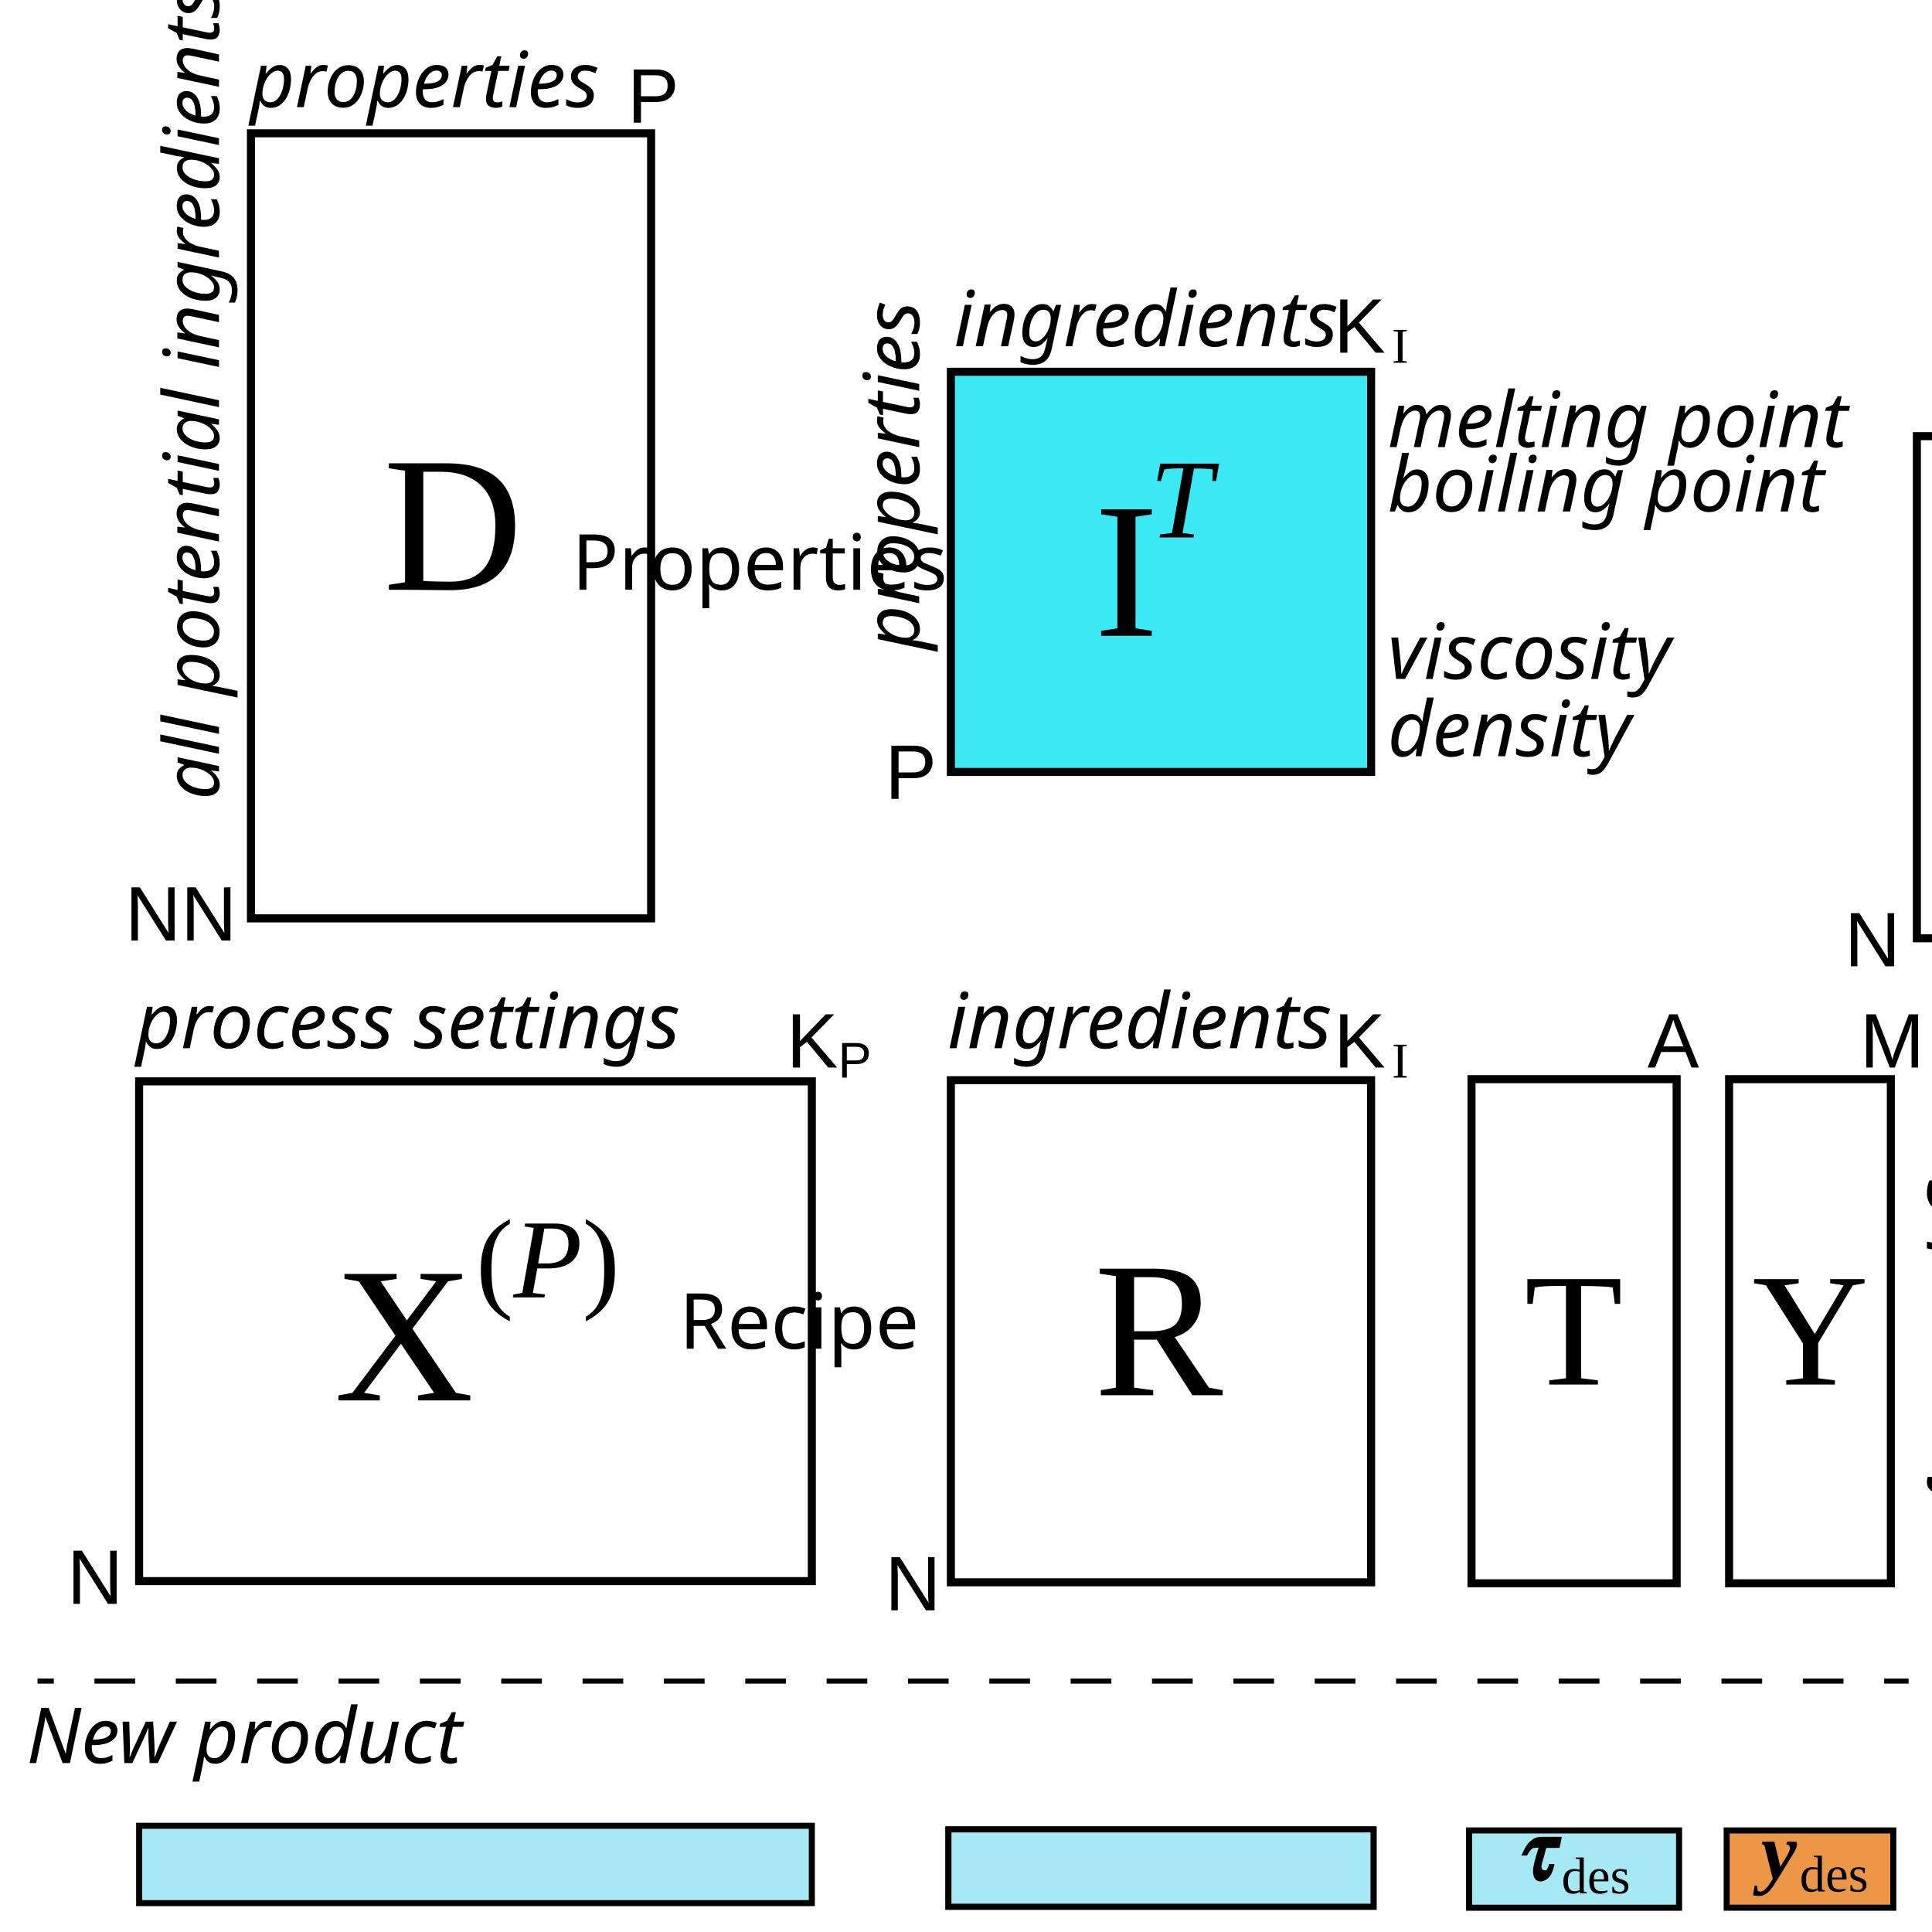
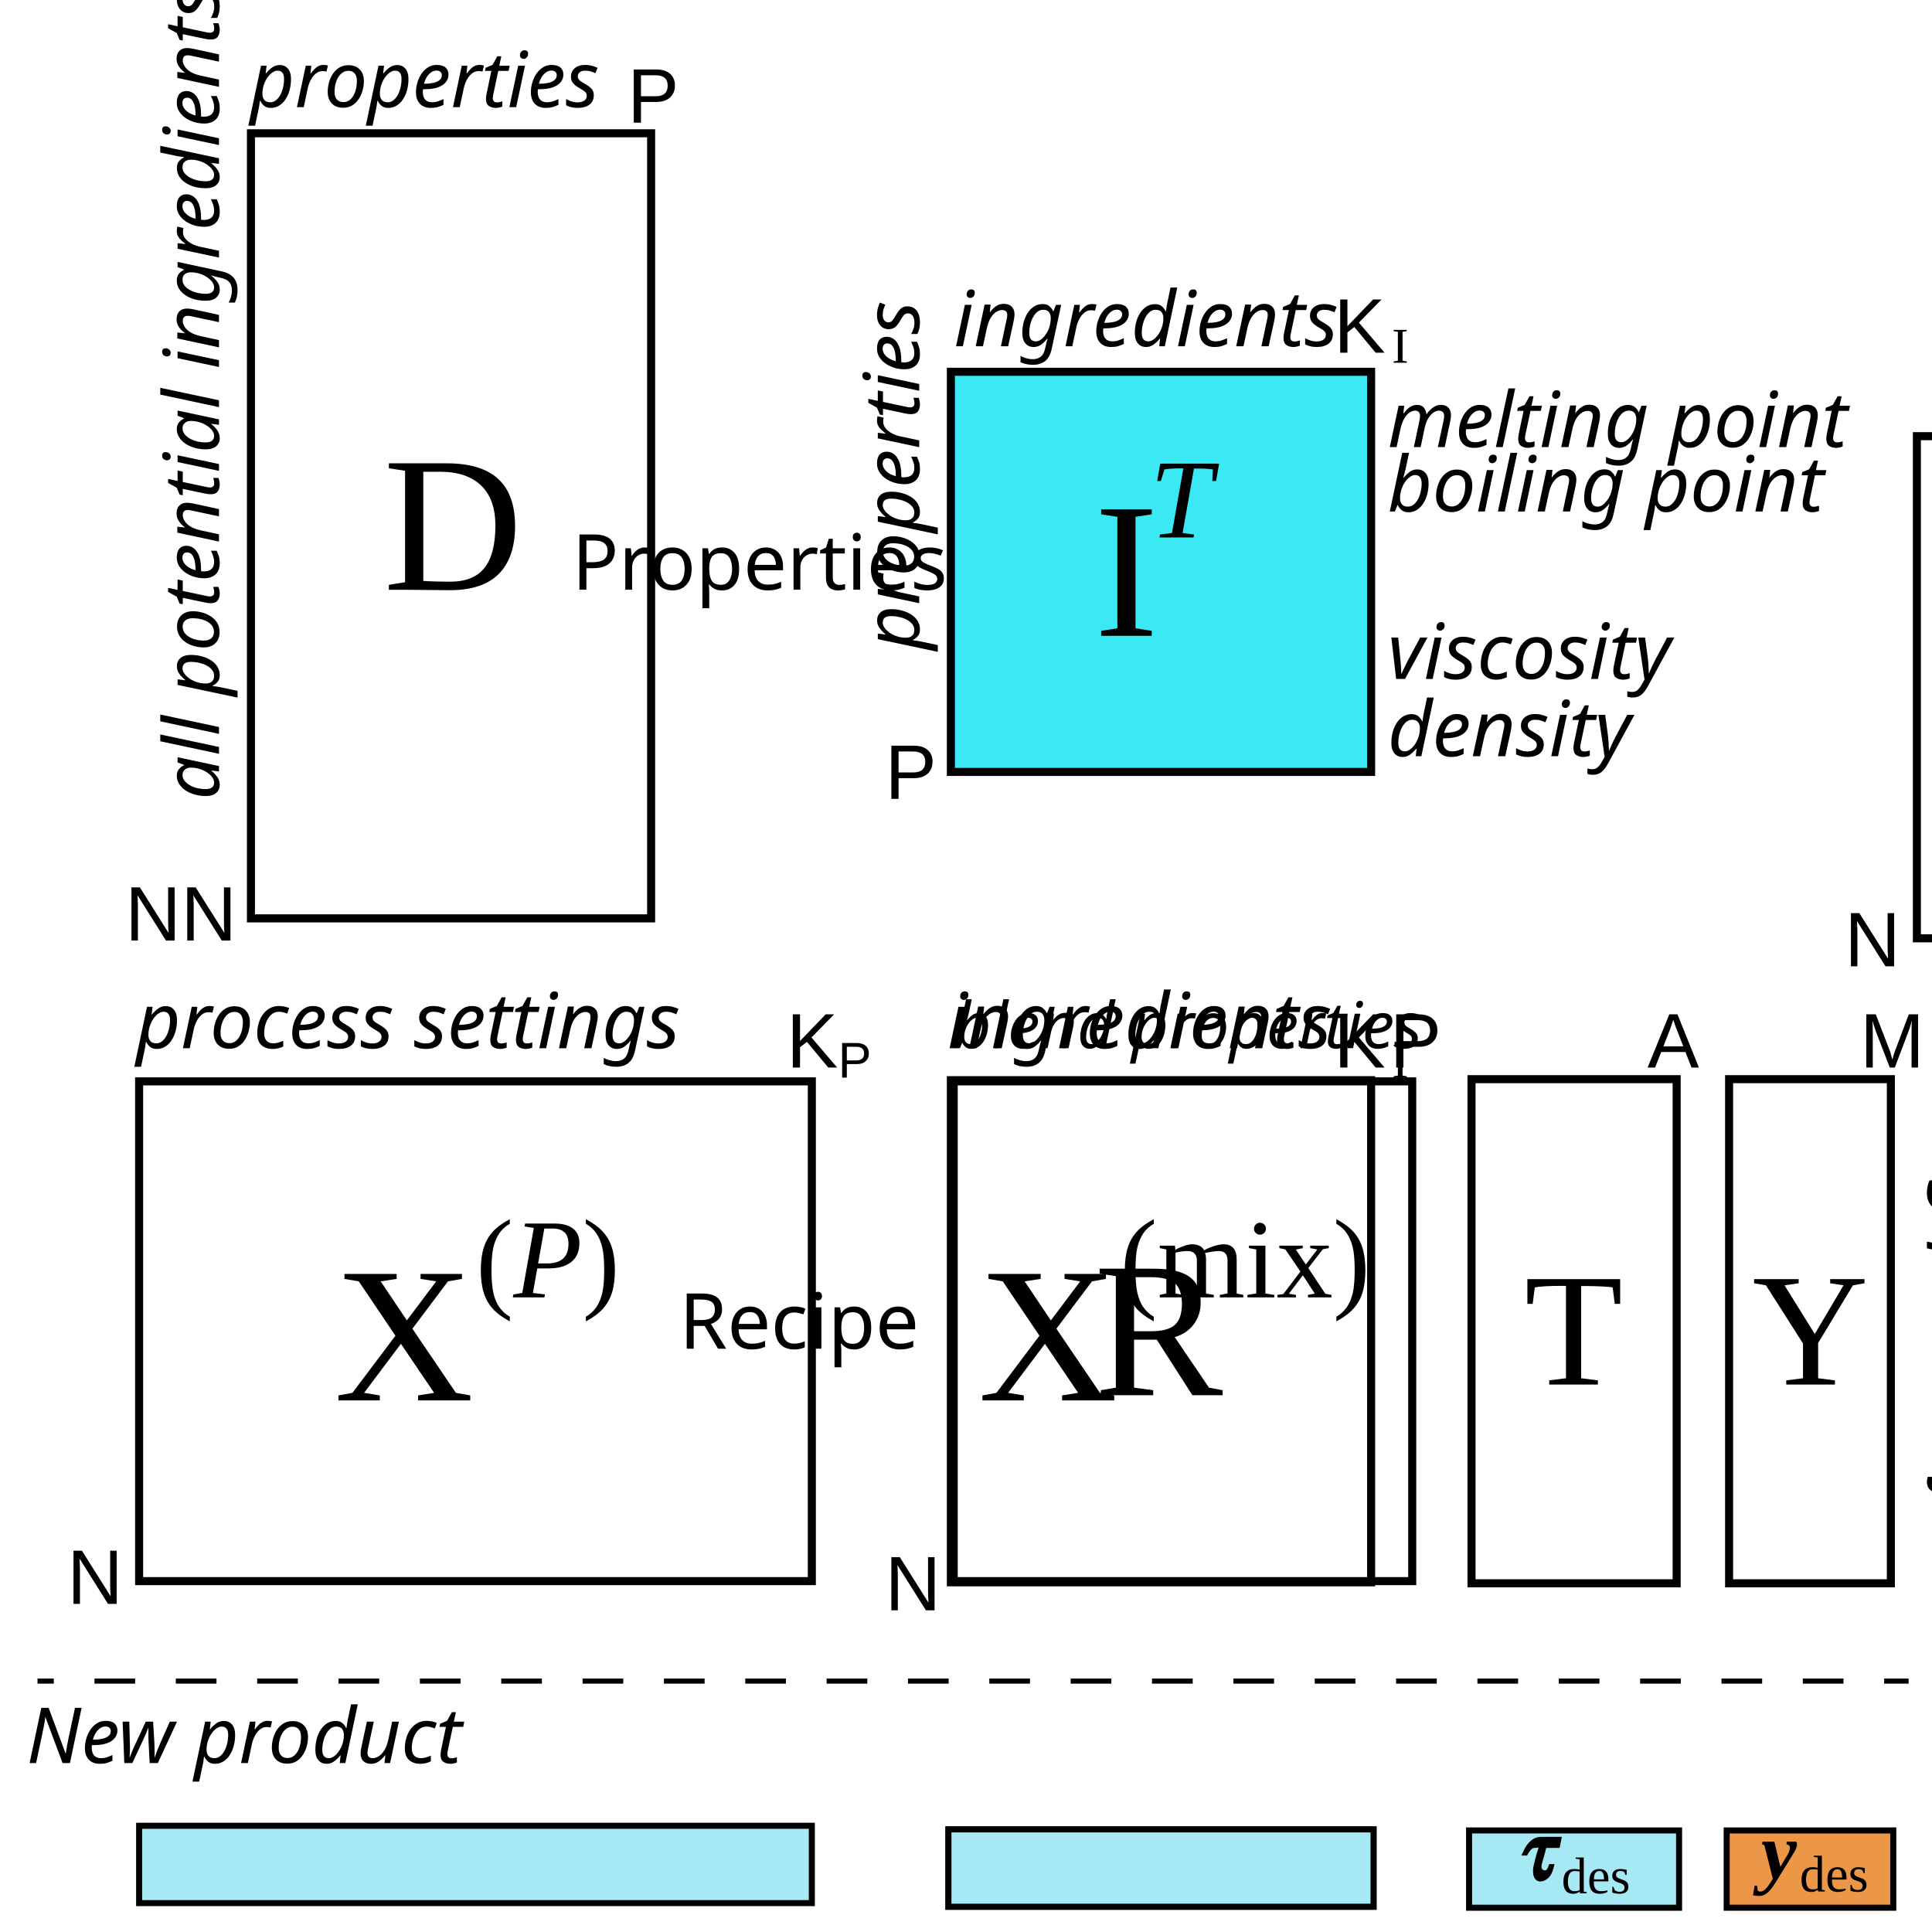
<svg xmlns="http://www.w3.org/2000/svg" width="600" height="600" id="svg2" version="1.1" style="display:inline">
  <defs id="defs4">
    <marker orient="auto" refY="0" refX="0" id="Arrow1Mend" style="overflow:visible">
      <path id="path3639" d="M 0,0 5,-5 -12.5,0 5,5 0,0 z" style="fill-rule:evenodd;stroke:#000000;stroke-width:1pt;marker-start:none" transform="matrix(-0.4,0,0,-0.4,-4,0)" />
    </marker>
    <marker orient="auto" refY="0" refX="0" id="Arrow2Lend" style="overflow:visible">
      <path id="path3597" style="font-size:12px;fill-rule:evenodd;stroke-width:0.625;stroke-linejoin:round" d="M 8.719,4.034 -2.207,0.016 8.719,-4.002 c -1.745,2.372 -1.735,5.617 -6e-7,8.035 z" transform="matrix(-1.1,0,0,-1.1,-1.1,0)" />
    </marker>
    <marker orient="auto" refY="0" refX="0" id="Arrow1Lend" style="overflow:visible">
      <path id="path3579" d="M 0,0 5,-5 -12.5,0 5,5 0,0 z" style="fill-rule:evenodd;stroke:#000000;stroke-width:1pt;marker-start:none" transform="matrix(-0.8,0,0,-0.8,-10,0)" />
    </marker>
    <marker orient="auto" refY="0" refX="0" id="Arrow1Lstart" style="overflow:visible">
      <path id="path3576" d="M 0,0 5,-5 -12.5,0 5,5 0,0 z" style="fill-rule:evenodd;stroke:#000000;stroke-width:1pt;marker-start:none" transform="matrix(0.8,0,0,0.8,10,0)" />
    </marker>
  </defs>
  <g id="layer1" style="display:inline" transform="translate(0,-165)">
    <rect style="fill:none;stroke:#000000;stroke-width:2.5;stroke-miterlimit:4;stroke-opacity:1;stroke-dasharray:none" id="rect2385" width="208.916" height="155.2" x="43.207" y="500.829" ry="0" />
    <text id="text4854" y="663.094" x="20.857" style="font-size:24px;font-style:normal;font-variant:normal;font-weight:normal;font-stretch:normal;text-align:start;line-height:125%;writing-mode:lr-tb;text-anchor:start;fill:#000000;fill-opacity:1;stroke:none;font-family:Arial;-inkscape-font-specification:Arial" xml:space="preserve">
      <tspan id="tspan4858" x="20.857" y="663.094">N</tspan>
    </text>
    <text id="text4860" y="496.53" x="244.247" style="font-size:24px;font-style:normal;font-variant:normal;font-weight:normal;font-stretch:normal;text-align:start;line-height:125%;writing-mode:lr-tb;text-anchor:start;fill:#000000;fill-opacity:1;stroke:none;font-family:Arial;-inkscape-font-specification:Arial" xml:space="preserve">
      <tspan id="tspan4864" x="244.247" y="496.53">K<tspan style="font-size:65.001%;baseline-shift:sub" id="tspan3925">P</tspan>
      </tspan>
    </text>
    <rect ry="0" y="500.148" x="536.989" height="156.561" width="50.234" id="rect3666" style="fill:none;stroke:#000000;stroke-width:2.5;stroke-miterlimit:4;stroke-opacity:1;stroke-dasharray:none" />
    <text id="text3668" y="594.982" x="544.186" style="font-size:50px;font-style:normal;font-variant:normal;font-weight:normal;font-stretch:normal;text-align:start;line-height:125%;writing-mode:lr-tb;text-anchor:start;fill:#000000;fill-opacity:1;stroke:none;font-family:Times New Roman;-inkscape-font-specification:'Times New Roman,'" xml:space="preserve">
      <tspan id="tspan3913" x="544.186" y="594.982">Y</tspan>
    </text>
    <text xml:space="preserve" style="font-size:24px;font-style:normal;font-variant:normal;font-weight:normal;font-stretch:normal;text-align:start;line-height:125%;writing-mode:lr-tb;text-anchor:start;fill:#000000;fill-opacity:1;stroke:none;font-family:Arial;-inkscape-font-specification:Arial" x="577.638" y="496.53" id="text3676">
      <tspan id="tspan3915" x="577.638" y="496.53">M</tspan>
    </text>
    <g id="g3937" transform="translate(-0.01629257,-90)">
      <text id="text4846" y="689.903" x="103.808" style="font-size:60px;font-style:normal;font-variant:normal;font-weight:normal;font-stretch:normal;text-align:start;line-height:125%;writing-mode:lr-tb;text-anchor:start;fill:#000000;fill-opacity:1;stroke:none;font-family:Times New Roman;-inkscape-font-specification:'Times New Roman,'" xml:space="preserve">
        <tspan id="tspan3927" x="103.808" y="689.903">X</tspan>
      </text>
      <text xml:space="preserve" style="font-size:35px;font-style:normal;font-variant:normal;font-weight:normal;font-stretch:normal;text-align:start;line-height:125%;writing-mode:lr-tb;text-anchor:start;fill:#000000;fill-opacity:1;stroke:none;font-family:Times New Roman;-inkscape-font-specification:'Times New Roman,'" x="147.808" y="657.903" id="text3929">
        <tspan y="657.903" x="147.808" id="tspan3933">(<tspan id="tspan3935" style="font-style:italic;-inkscape-font-specification:'Times New Roman, Italic'">P</tspan>)</tspan>
      </text>
    </g>
    <text xml:space="preserve" style="font-size:24px;font-style:italic;font-variant:normal;font-weight:300;font-stretch:normal;text-align:start;line-height:125%;writing-mode:lr-tb;text-anchor:start;fill:#000000;fill-opacity:1;stroke:none;font-family:Gill Sans;-inkscape-font-specification:Gill Sans Light Italic" x="42.247" y="490.53" id="text4093">
      <tspan y="490.53" x="42.247" id="tspan4095">process settings</tspan>
    </text>
-     <rect ry="0" y="77.934" x="-450.209" height="124.275" width="243.822" id="rect4140" style="fill:none;stroke:#000000;stroke-width:2.5;stroke-miterlimit:4;stroke-opacity:1;stroke-dasharray:none" transform="matrix(0,-1,1,0,0,0)" />
-     <text id="text4142" y="68.006" x="-413.371" style="font-size:24px;font-style:italic;font-variant:normal;font-weight:300;font-stretch:normal;text-align:start;line-height:125%;writing-mode:lr-tb;text-anchor:start;fill:#000000;fill-opacity:1;stroke:none;font-family:Gill Sans;-inkscape-font-specification:Gill Sans Light Italic" xml:space="preserve" transform="matrix(0,-1,1,0,0,0)">
-       <tspan id="tspan4144" x="-413.371" y="68.006">all potential ingredients</tspan>
-     </text>
-     <text xml:space="preserve" style="font-size:24px;font-style:italic;font-variant:normal;font-weight:300;font-stretch:normal;text-align:start;line-height:125%;writing-mode:lr-tb;text-anchor:start;fill:#000000;fill-opacity:1;stroke:none;font-family:Gill Sans;-inkscape-font-specification:Gill Sans Light Italic" x="77.652" y="198.275" id="text4146">
-       <tspan y="198.275" x="77.652" id="tspan4148">properties</tspan>
-     </text>
-     <text xml:space="preserve" style="font-size:60px;font-style:normal;font-variant:normal;font-weight:normal;font-stretch:normal;text-align:start;line-height:125%;writing-mode:lr-tb;text-anchor:start;fill:#000000;fill-opacity:1;stroke:none;font-family:Times New Roman;-inkscape-font-specification:'Times New Roman,'" x="119.036" y="348.161" id="text4152">
-       <tspan y="348.161" x="119.036" id="tspan4154">D</tspan>
-     </text>
-     <text xml:space="preserve" style="font-size:24px;font-style:normal;font-variant:normal;font-weight:normal;font-stretch:normal;text-align:start;line-height:125%;writing-mode:lr-tb;text-anchor:start;fill:#000000;fill-opacity:1;stroke:none;font-family:Arial;-inkscape-font-specification:Arial" x="194.857" y="203.094" id="text4183">
-       <tspan id="tspan4187" x="194.857" y="203.094">P</tspan>
-     </text>
-     <rect ry="0" y="732.012" x="43.208" height="24.017" width="208.914" id="rect4202" style="fill:#a6e9f5;fill-opacity:1;stroke:#000000;stroke-width:1.875;stroke-miterlimit:4;stroke-opacity:1;stroke-dasharray:none" />
-     <rect style="fill:#a6e9f5;fill-opacity:1;stroke:#000000;stroke-width:1.875;stroke-miterlimit:4;stroke-opacity:1;stroke-dasharray:none" id="rect4204" width="132.023" height="24.013" x="294.543" y="733.142" ry="0" />
-     <path style="fill:none;stroke:#000000;stroke-width:1.579;stroke-linecap:butt;stroke-linejoin:miter;stroke-miterlimit:4;stroke-opacity:1;stroke-dasharray:12.632, 12.632;stroke-dashoffset:7.579" d="m 11.653,687.079 581.081,0" id="path4208" />
-     <text id="text4210" y="712.53" x="8.247" style="font-size:24px;font-style:italic;font-variant:normal;font-weight:300;font-stretch:normal;text-align:start;line-height:125%;writing-mode:lr-tb;text-anchor:start;fill:#000000;fill-opacity:1;stroke:none;font-family:Gill Sans;-inkscape-font-specification:Gill Sans Light Italic" xml:space="preserve">
+   </g>
+   <g id="layer4" style="display:inline">
+     <rect transform="translate(0,-165)" ry="0" y="732.012" x="43.208" height="24.017" width="208.914" id="rect4202" style="fill:#a6e9f5;fill-opacity:1;stroke:#000000;stroke-width:1.875;stroke-miterlimit:4;stroke-opacity:1;stroke-dasharray:none;display:inline" />
+     <rect transform="translate(0,-165)" style="fill:#a6e9f5;fill-opacity:1;stroke:#000000;stroke-width:1.875;stroke-miterlimit:4;stroke-opacity:1;stroke-dasharray:none;display:inline" id="rect4204" width="132.023" height="24.013" x="294.543" y="733.142" ry="0" />
+     <path transform="translate(0,-165)" style="fill:none;stroke:#000000;stroke-width:1.579;stroke-linecap:butt;stroke-linejoin:miter;stroke-miterlimit:4;stroke-opacity:1;stroke-dasharray:12.632, 12.632;stroke-dashoffset:7.579;display:inline" d="m 11.653,687.079 581.081,0" id="path4208" />
+     <text transform="translate(0,-165)" id="text4210" y="712.53" x="8.247" style="font-size:24px;font-style:italic;font-variant:normal;font-weight:300;font-stretch:normal;text-align:start;line-height:125%;writing-mode:lr-tb;text-anchor:start;fill:#000000;fill-opacity:1;stroke:none;display:inline;font-family:Gill Sans;-inkscape-font-specification:Gill Sans Light Italic" xml:space="preserve">
      <tspan id="tspan4214" x="8.247" y="712.53">New product</tspan>
    </text>
-     <rect style="fill:#eb9747;fill-opacity:1;stroke:#000000;stroke-width:1.875;stroke-miterlimit:4;stroke-opacity:1;stroke-dasharray:none" id="rect4206" width="51.74" height="24.006" x="536.236" y="733.456" ry="0" />
-     <g id="g4292" transform="translate(-1.287106,-0.5618248)">
+     <rect transform="translate(0,-165)" style="fill:#eb9747;fill-opacity:1;stroke:#000000;stroke-width:1.875;stroke-miterlimit:4;stroke-opacity:1;stroke-dasharray:none;display:inline" id="rect4206" width="51.74" height="24.006" x="536.236" y="733.456" ry="0" />
+     <g style="display:inline" id="g4292" transform="translate(-1.287106,-165.5618)">
      <text id="text4216" y="748.982" x="548.186" style="font-size:25px;font-style:italic;font-variant:normal;font-weight:bold;font-stretch:normal;text-align:start;line-height:125%;writing-mode:lr-tb;text-anchor:start;fill:#000000;fill-opacity:1;stroke:none;font-family:Times New Roman;-inkscape-font-specification:'Times New Roman, Bold Italic'" xml:space="preserve">
        <tspan y="748.982" x="548.186" id="tspan4220">y</tspan>
      </text>
      <text xml:space="preserve" style="font-size:16px;font-style:normal;font-variant:normal;font-weight:normal;font-stretch:normal;text-align:start;line-height:125%;writing-mode:lr-tb;text-anchor:start;fill:#000000;fill-opacity:1;stroke:none;font-family:Times New Roman;-inkscape-font-specification:'Times New Roman,'" x="560.186" y="752.982" id="text4222">
        <tspan y="752.982" x="560.186" id="tspan4226">des</tspan>
      </text>
    </g>
-     <rect ry="0" y="733.142" x="294.543" height="24.013" width="132.023" id="rect4230" style="fill:#a6e9f5;fill-opacity:1;stroke:#000000;stroke-width:1.875;stroke-miterlimit:4;stroke-opacity:1;stroke-dasharray:none" />
-     <rect style="fill:none;stroke:#000000;stroke-width:2.5;stroke-miterlimit:4;stroke-opacity:1;stroke-dasharray:none" id="rect4238" width="63.709" height="156.561" x="456.989" y="500.148" ry="0" />
-     <text xml:space="preserve" style="font-size:50px;font-style:normal;font-variant:normal;font-weight:normal;font-stretch:normal;text-align:start;line-height:125%;writing-mode:lr-tb;text-anchor:start;fill:#000000;fill-opacity:1;stroke:none;font-family:Times New Roman;-inkscape-font-specification:'Times New Roman,'" x="473.438" y="594.982" id="text4240">
-       <tspan id="tspan4244" x="473.438" y="594.982">T</tspan>
-     </text>
-     <text id="text4246" y="496.53" x="511.638" style="font-size:24px;font-style:normal;font-variant:normal;font-weight:normal;font-stretch:normal;text-align:start;line-height:125%;writing-mode:lr-tb;text-anchor:start;fill:#000000;fill-opacity:1;stroke:none;font-family:Arial;-inkscape-font-specification:Arial" xml:space="preserve">
-       <tspan id="tspan4250" x="511.638" y="496.53">A</tspan>
-     </text>
-     <rect ry="0" y="733.455" x="456.234" height="24.009" width="65.219" id="rect4262" style="fill:#a6e9f5;fill-opacity:1;stroke:#000000;stroke-width:1.875;stroke-miterlimit:4;stroke-opacity:1;stroke-dasharray:none" />
-     <g id="g4274" transform="translate(-1.239933,0)">
+     <rect transform="translate(0,-165)" ry="0" y="733.142" x="294.543" height="24.013" width="132.023" id="rect4230" style="fill:#a6e9f5;fill-opacity:1;stroke:#000000;stroke-width:1.875;stroke-miterlimit:4;stroke-opacity:1;stroke-dasharray:none;display:inline" />
+     <rect transform="translate(0,-165)" ry="0" y="733.455" x="456.234" height="24.009" width="65.219" id="rect4262" style="fill:#a6e9f5;fill-opacity:1;stroke:#000000;stroke-width:1.875;stroke-miterlimit:4;stroke-opacity:1;stroke-dasharray:none;display:inline" />
+     <g style="display:inline" id="g4274" transform="translate(-1.239933,-165)">
      <text xml:space="preserve" style="font-size:25px;font-style:italic;font-variant:normal;font-weight:bold;font-stretch:normal;text-align:start;line-height:125%;writing-mode:lr-tb;text-anchor:start;fill:#000000;fill-opacity:1;stroke:none;font-family:Symbol;-inkscape-font-specification:Symbol Bold Italic" x="472.186" y="748.982" id="text4264">
        <tspan y="748.982" x="472.186" id="tspan4272">t</tspan>
      </text>
      <text id="text4268" y="752.982" x="486.186" style="font-size:16px;font-style:normal;font-variant:normal;font-weight:normal;font-stretch:normal;text-align:start;line-height:125%;writing-mode:lr-tb;text-anchor:start;fill:#000000;fill-opacity:1;stroke:none;font-family:Times New Roman;-inkscape-font-specification:'Times New Roman,'" xml:space="preserve">
        <tspan id="tspan4270" x="486.186" y="752.982">des</tspan>
      </text>
    </g>
-     <text id="text3094" y="457.094" x="38.857" style="font-size:24px;font-style:normal;font-variant:normal;font-weight:normal;font-stretch:normal;text-align:start;line-height:125%;writing-mode:lr-tb;text-anchor:start;fill:#000000;fill-opacity:1;stroke:none;font-family:Arial;-inkscape-font-specification:Arial" xml:space="preserve">
+   </g>
+   <g id="layer5" style="display:inline">
+     <text id="text4121" y="285.468" x="-366.899" style="font-size:24px;font-style:italic;font-variant:normal;font-weight:300;font-stretch:normal;text-align:start;line-height:125%;writing-mode:lr-tb;text-anchor:start;fill:#000000;fill-opacity:1;stroke:none;display:inline;font-family:Gill Sans;-inkscape-font-specification:Gill Sans Light Italic" xml:space="preserve" transform="matrix(0,-1,1,0,0,-165)">
+       <tspan id="tspan4125" x="-366.899" y="285.468">properties</tspan>
+     </text>
+     <text transform="translate(0,-165)" id="text4087" y="490.53" x="294.247" style="font-size:24px;font-style:italic;font-variant:normal;font-weight:300;font-stretch:normal;text-align:start;line-height:125%;writing-mode:lr-tb;text-anchor:start;fill:#000000;fill-opacity:1;stroke:none;display:inline;font-family:Gill Sans;-inkscape-font-specification:Gill Sans Light Italic" xml:space="preserve">
+       <tspan id="tspan4091" x="294.247" y="490.53">ingredients</tspan>
+     </text>
+     <text transform="translate(0,-165)" xml:space="preserve" style="font-size:24px;font-style:italic;font-variant:normal;font-weight:300;font-stretch:normal;text-align:start;line-height:125%;writing-mode:lr-tb;text-anchor:start;fill:#000000;fill-opacity:1;stroke:none;display:inline;font-family:Gill Sans;-inkscape-font-specification:Gill Sans Light Italic" x="296.247" y="272.53" id="text4101">
+       <tspan y="272.53" x="296.247" id="tspan4103">ingredients</tspan>
+     </text>
+   </g>
+   <g id="layer6" style="display:inline">
+     <rect ry="0" y="77.934" x="-450.209" height="124.275" width="243.822" id="rect4140" style="fill:none;stroke:#000000;stroke-width:2.5;stroke-miterlimit:4;stroke-opacity:1;stroke-dasharray:none;display:inline" transform="matrix(0,-1,1,0,0,-165)" />
+     <text id="text4142" y="68.006" x="-413.371" style="font-size:24px;font-style:italic;font-variant:normal;font-weight:300;font-stretch:normal;text-align:start;line-height:125%;writing-mode:lr-tb;text-anchor:start;fill:#000000;fill-opacity:1;stroke:none;display:inline;font-family:Gill Sans;-inkscape-font-specification:Gill Sans Light Italic" xml:space="preserve" transform="matrix(0,-1,1,0,0,-165)">
+       <tspan id="tspan4144" x="-413.371" y="68.006">all potential ingredients</tspan>
+     </text>
+     <text transform="translate(0,-165)" xml:space="preserve" style="font-size:24px;font-style:italic;font-variant:normal;font-weight:300;font-stretch:normal;text-align:start;line-height:125%;writing-mode:lr-tb;text-anchor:start;fill:#000000;fill-opacity:1;stroke:none;display:inline;font-family:Gill Sans;-inkscape-font-specification:Gill Sans Light Italic" x="77.652" y="198.275" id="text4146">
+       <tspan y="198.275" x="77.652" id="tspan4148">properties</tspan>
+     </text>
+     <text transform="translate(0,-165)" xml:space="preserve" style="font-size:60px;font-style:normal;font-variant:normal;font-weight:normal;font-stretch:normal;text-align:start;line-height:125%;writing-mode:lr-tb;text-anchor:start;fill:#000000;fill-opacity:1;stroke:none;display:inline;font-family:Times New Roman;-inkscape-font-specification:'Times New Roman,'" x="119.036" y="348.161" id="text4152">
+       <tspan y="348.161" x="119.036" id="tspan4154">D</tspan>
+     </text>
+     <text transform="translate(0,-165)" xml:space="preserve" style="font-size:24px;font-style:normal;font-variant:normal;font-weight:normal;font-stretch:normal;text-align:start;line-height:125%;writing-mode:lr-tb;text-anchor:start;fill:#000000;fill-opacity:1;stroke:none;display:inline;font-family:Arial;-inkscape-font-specification:Arial" x="194.857" y="203.094" id="text4183">
+       <tspan id="tspan4187" x="194.857" y="203.094">P</tspan>
+     </text>
+     <text transform="translate(0,-165)" id="text3094" y="457.094" x="38.857" style="font-size:24px;font-style:normal;font-variant:normal;font-weight:normal;font-stretch:normal;text-align:start;line-height:125%;writing-mode:lr-tb;text-anchor:start;fill:#000000;fill-opacity:1;stroke:none;display:inline;font-family:Arial;-inkscape-font-specification:Arial" xml:space="preserve">
      <tspan id="tspan3098" x="38.857" y="457.094">NN</tspan>
    </text>
-     <text id="text4121" y="285.468" x="-366.899" style="font-size:24px;font-style:italic;font-variant:normal;font-weight:300;font-stretch:normal;text-align:start;line-height:125%;writing-mode:lr-tb;text-anchor:start;fill:#000000;fill-opacity:1;stroke:none;display:inline;font-family:Gill Sans;-inkscape-font-specification:Gill Sans Light Italic" xml:space="preserve" transform="matrix(0,-1,1,0,0,0)">
-       <tspan id="tspan4125" x="-366.899" y="285.468">properties</tspan>
-     </text>
-     <text id="text4087" y="490.53" x="294.247" style="font-size:24px;font-style:italic;font-variant:normal;font-weight:300;font-stretch:normal;text-align:start;line-height:125%;writing-mode:lr-tb;text-anchor:start;fill:#000000;fill-opacity:1;stroke:none;display:inline;font-family:Gill Sans;-inkscape-font-specification:Gill Sans Light Italic" xml:space="preserve">
-       <tspan id="tspan4091" x="294.247" y="490.53">ingredients</tspan>
-     </text>
-     <text xml:space="preserve" style="font-size:24px;font-style:italic;font-variant:normal;font-weight:300;font-stretch:normal;text-align:start;line-height:125%;writing-mode:lr-tb;text-anchor:start;fill:#000000;fill-opacity:1;stroke:none;display:inline;font-family:Gill Sans;-inkscape-font-specification:Gill Sans Light Italic" x="296.247" y="272.53" id="text4101">
-       <tspan y="272.53" x="296.247" id="tspan4103">ingredients</tspan>
+   </g>
+   <g id="layer8" style="display:inline">
+     <text transform="translate(0,-165)" id="text4246" y="496.53" x="511.638" style="font-size:24px;font-style:normal;font-variant:normal;font-weight:normal;font-stretch:normal;text-align:start;line-height:125%;writing-mode:lr-tb;text-anchor:start;fill:#000000;fill-opacity:1;stroke:none;display:inline;font-family:Arial;-inkscape-font-specification:Arial" xml:space="preserve">
+       <tspan id="tspan4250" x="511.638" y="496.53">A</tspan>
+     </text>
+     <rect transform="translate(0,-165)" style="fill:none;stroke:#000000;stroke-width:2.5;stroke-miterlimit:4;stroke-opacity:1;stroke-dasharray:none;display:inline" id="rect4238" width="63.709" height="156.561" x="456.989" y="500.148" ry="0" />
+     <text transform="translate(0,-165)" xml:space="preserve" style="font-size:50px;font-style:normal;font-variant:normal;font-weight:normal;font-stretch:normal;text-align:start;line-height:125%;writing-mode:lr-tb;text-anchor:start;fill:#000000;fill-opacity:1;stroke:none;display:inline;font-family:Times New Roman;-inkscape-font-specification:'Times New Roman,'" x="473.438" y="594.982" id="text4240">
+       <tspan id="tspan4244" x="473.438" y="594.982">T</tspan>
+     </text>
+   </g>
+   <g id="layer7" style="display:inline">
+     <rect ry="0" y="335.829" x="296.182" height="155.2" width="142.395" id="rect3170" style="fill:none;stroke:#000000;stroke-width:2.5;stroke-miterlimit:4;stroke-opacity:1;stroke-dasharray:none;display:inline" />
+     <g style="display:inline" transform="translate(199.9837,-255)" id="g3172">
+       <text xml:space="preserve" style="font-size:60px;font-style:normal;font-variant:normal;font-weight:normal;font-stretch:normal;text-align:start;line-height:125%;writing-mode:lr-tb;text-anchor:start;fill:#000000;fill-opacity:1;stroke:none;font-family:Times New Roman;-inkscape-font-specification:'Times New Roman,'" x="103.808" y="689.903" id="text3174">
+         <tspan y="689.903" x="103.808" id="tspan3176">X</tspan>
+       </text>
+       <text id="text3178" y="657.903" x="147.808" style="font-size:35px;font-style:normal;font-variant:normal;font-weight:normal;font-stretch:normal;text-align:start;line-height:125%;writing-mode:lr-tb;text-anchor:start;fill:#000000;fill-opacity:1;stroke:none;font-family:Times New Roman;-inkscape-font-specification:'Times New Roman,'" xml:space="preserve">
+         <tspan id="tspan3224" x="147.808" y="657.903">(mix)</tspan>
+       </text>
+     </g>
+     <text id="text3184" y="325.53" x="296.247" style="font-size:20px;font-style:italic;font-variant:normal;font-weight:300;font-stretch:normal;text-align:start;line-height:125%;writing-mode:lr-tb;text-anchor:start;fill:#000000;fill-opacity:1;stroke:none;display:inline;font-family:Gill Sans;-inkscape-font-specification:Gill Sans Light Italic" xml:space="preserve">
+       <tspan id="tspan3226" x="296.247" y="325.53">blend properties</tspan>
+     </text>
+     <text xml:space="preserve" style="font-size:24px;font-style:normal;font-variant:normal;font-weight:normal;font-stretch:normal;text-align:start;line-height:125%;writing-mode:lr-tb;text-anchor:start;fill:#000000;fill-opacity:1;stroke:none;display:inline;font-family:Arial;-inkscape-font-specification:Arial" x="431.638" y="331.53" id="text3228">
+       <tspan id="tspan3232" x="431.638" y="331.53">P</tspan>
    </text>
  </g>
  <g id="layer2" style="display:inline" transform="translate(0,-165)">
    <rect ry="0" y="500.459" x="295.3" height="155.94" width="130.509" id="rect2765" style="fill:none;stroke:#000000;stroke-width:2.5;stroke-miterlimit:4;stroke-opacity:1;stroke-dasharray:none;display:inline" />
    <text id="text2779" y="598.292" x="339.768" style="font-size:60px;font-style:normal;font-variant:normal;font-weight:normal;font-stretch:normal;text-align:start;line-height:125%;writing-mode:lr-tb;text-anchor:start;fill:#000000;fill-opacity:1;stroke:none;display:inline;font-family:Times New Roman;-inkscape-font-specification:'Times New Roman,'" xml:space="preserve">
      <tspan id="tspan3911" x="339.768" y="598.292">R</tspan>
    </text>
    <text xml:space="preserve" style="font-size:24px;font-style:normal;font-variant:normal;font-weight:normal;font-stretch:normal;text-align:start;line-height:125%;writing-mode:lr-tb;text-anchor:start;fill:#000000;fill-opacity:1;stroke:none;display:inline;font-family:Arial;-inkscape-font-specification:Arial" x="414.247" y="496.53" id="text3917">
      <tspan id="tspan3944" x="414.247" y="496.53">K</tspan>
    </text>
    <text id="text4034" y="496.53" x="432.247" style="font-size:24px;font-style:normal;font-variant:normal;font-weight:normal;font-stretch:normal;text-align:start;line-height:125%;writing-mode:lr-tb;text-anchor:start;fill:#000000;fill-opacity:1;stroke:none;display:inline;font-family:Times New Roman;-inkscape-font-specification:'Times New Roman,'" xml:space="preserve">
      <tspan id="tspan4038" style="font-size:65.001%;baseline-shift:sub" x="432.247" y="496.53">I</tspan>
    </text>
    <rect style="fill:#3be9f5;fill-opacity:1;stroke:#000000;stroke-width:2.5;stroke-miterlimit:4;stroke-opacity:1;stroke-dasharray:none;display:inline" id="rect4040" width="130.509" height="124.275" x="295.3" y="280.459" ry="0" />
    <g style="display:inline" id="g4232" transform="translate(-10.74277,0)">
      <text xml:space="preserve" style="font-size:60px;font-style:normal;font-variant:normal;font-weight:normal;font-stretch:normal;text-align:start;line-height:125%;writing-mode:lr-tb;text-anchor:start;fill:#000000;fill-opacity:1;stroke:none;font-family:Times New Roman;-inkscape-font-specification:'Times New Roman,'" x="350.55" y="362.459" id="text4044">
        <tspan y="362.459" x="350.55" id="tspan4200">I</tspan>
      </text>
      <text id="text4048" y="331.903" x="367.821" style="font-size:35px;font-style:normal;font-variant:normal;font-weight:normal;font-stretch:normal;text-align:start;line-height:125%;writing-mode:lr-tb;text-anchor:start;fill:#000000;fill-opacity:1;stroke:none;font-family:Times New Roman;-inkscape-font-specification:'Times New Roman,'" xml:space="preserve">
        <tspan style="font-style:italic;-inkscape-font-specification:'Times New Roman, Italic'" y="331.903" x="367.821" id="tspan4198">T</tspan>
      </text>
    </g>
    <text id="text4175" y="274.53" x="414.247" style="font-size:24px;font-style:normal;font-variant:normal;font-weight:normal;font-stretch:normal;text-align:start;line-height:125%;writing-mode:lr-tb;text-anchor:start;fill:#000000;fill-opacity:1;stroke:none;display:inline;font-family:Arial;-inkscape-font-specification:Arial" xml:space="preserve">
      <tspan y="274.53" x="414.247" id="tspan4177">K</tspan>
    </text>
    <text xml:space="preserve" style="font-size:24px;font-style:normal;font-variant:normal;font-weight:normal;font-stretch:normal;text-align:start;line-height:125%;writing-mode:lr-tb;text-anchor:start;fill:#000000;fill-opacity:1;stroke:none;display:inline;font-family:Times New Roman;-inkscape-font-specification:'Times New Roman,'" x="432.247" y="274.53" id="text4179">
      <tspan y="274.53" x="432.247" style="font-size:65.001%;baseline-shift:sub" id="tspan4181">I</tspan>
    </text>
    <text id="text4189" y="413.094" x="274.857" style="font-size:24px;font-style:normal;font-variant:normal;font-weight:normal;font-stretch:normal;text-align:start;line-height:125%;writing-mode:lr-tb;text-anchor:start;fill:#000000;fill-opacity:1;stroke:none;display:inline;font-family:Arial;-inkscape-font-specification:Arial" xml:space="preserve">
      <tspan y="413.094" x="274.857" id="tspan4191">P</tspan>
    </text>
  </g>
  <g id="layer3" style="display:inline">
    <text xml:space="preserve" style="font-size:24px;font-style:italic;font-variant:normal;font-weight:300;font-stretch:normal;text-align:start;line-height:125%;writing-mode:lr-tb;text-anchor:start;fill:#000000;fill-opacity:1;stroke:none;display:inline;font-family:Gill Sans;-inkscape-font-specification:Gill Sans Light Italic" x="210.945" y="418.854" id="text3918">
      <tspan y="418.854" x="210.945" id="tspan3920" style="font-style:normal">Recipe</tspan>
    </text>
    <text id="text3924" y="183.127" x="177.629" style="font-size:24px;font-style:normal;font-variant:normal;font-weight:300;font-stretch:normal;text-align:start;line-height:125%;writing-mode:lr-tb;text-anchor:start;fill:#000000;fill-opacity:1;stroke:none;display:inline;font-family:Gill Sans;-inkscape-font-specification:Gill Sans Light" xml:space="preserve">
      <tspan id="tspan3930" x="177.629" y="183.127">Properties</tspan>
    </text>
    <text xml:space="preserve" style="font-size:24px;font-style:normal;font-variant:normal;font-weight:normal;font-stretch:normal;text-align:start;line-height:125%;writing-mode:lr-tb;text-anchor:start;fill:#000000;fill-opacity:1;stroke:none;display:inline;font-family:Arial;-inkscape-font-specification:Arial" x="274.857" y="500.094" id="text3932">
      <tspan id="tspan3938" x="274.857" y="500.094">N</tspan>
    </text>
    <text id="text3944" y="138.854" x="430.945" style="font-size:24px;font-style:italic;font-variant:normal;font-weight:300;font-stretch:normal;text-align:start;line-height:125%;writing-mode:lr-tb;text-anchor:start;fill:#000000;fill-opacity:1;stroke:none;display:inline;font-family:Gill Sans;-inkscape-font-specification:Gill Sans Light Italic" xml:space="preserve">
      <tspan id="tspan3948" x="430.945" y="138.854">melting point</tspan>
    </text>
    <text xml:space="preserve" style="font-size:24px;font-style:italic;font-variant:normal;font-weight:300;font-stretch:normal;text-align:start;line-height:125%;writing-mode:lr-tb;text-anchor:start;fill:#000000;fill-opacity:1;stroke:none;display:inline;font-family:Gill Sans;-inkscape-font-specification:Gill Sans Light Italic" x="430.945" y="158.854" id="text3950">
      <tspan id="tspan3954" x="430.945" y="158.854">boiling point</tspan>
    </text>
    <text id="text3956" y="210.854" x="430.945" style="font-size:24px;font-style:italic;font-variant:normal;font-weight:300;font-stretch:normal;text-align:start;line-height:125%;writing-mode:lr-tb;text-anchor:start;fill:#000000;fill-opacity:1;stroke:none;display:inline;font-family:Gill Sans;-inkscape-font-specification:Gill Sans Light Italic" xml:space="preserve">
      <tspan id="tspan3960" x="430.945" y="210.854">viscosity</tspan>
    </text>
    <text xml:space="preserve" style="font-size:24px;font-style:italic;font-variant:normal;font-weight:300;font-stretch:normal;text-align:start;line-height:125%;writing-mode:lr-tb;text-anchor:start;fill:#000000;fill-opacity:1;stroke:none;display:inline;font-family:Gill Sans;-inkscape-font-specification:Gill Sans Light Italic" x="430.945" y="234.854" id="text3962">
      <tspan id="tspan3966" x="430.945" y="234.854">density</tspan>
    </text>
    <rect style="fill:none;stroke:#000000;stroke-width:2.5;stroke-miterlimit:4;stroke-opacity:1;stroke-dasharray:none;display:inline" id="rect3972" width="130.509" height="155.94" x="595.3" y="135.459" ry="0" />
    <text xml:space="preserve" style="font-size:60px;font-style:normal;font-variant:normal;font-weight:normal;font-stretch:normal;text-align:start;line-height:125%;writing-mode:lr-tb;text-anchor:start;fill:#000000;fill-opacity:1;stroke:none;display:inline;font-family:Times New Roman;-inkscape-font-specification:'Times New Roman,'" x="607.768" y="233.292" id="text3975">
      <tspan id="tspan3981" x="607.768" y="233.292">X</tspan>
    </text>
    <text id="text3983" y="201.292" x="655.768" style="font-size:30px;font-style:normal;font-variant:normal;font-weight:normal;font-stretch:normal;text-align:start;line-height:125%;writing-mode:lr-tb;text-anchor:start;fill:#000000;fill-opacity:1;stroke:none;display:inline;font-family:Times New Roman;-inkscape-font-specification:'Times New Roman,'" xml:space="preserve">
      <tspan id="tspan3987" x="655.768" y="201.292">(mix)</tspan>
    </text>
    <text id="text3989" y="300.094" x="572.857" style="font-size:24px;font-style:normal;font-variant:normal;font-weight:normal;font-stretch:normal;text-align:start;line-height:125%;writing-mode:lr-tb;text-anchor:start;fill:#000000;fill-opacity:1;stroke:none;display:inline;font-family:Arial;-inkscape-font-specification:Arial" xml:space="preserve">
      <tspan y="300.094" x="572.857" id="tspan3991">N</tspan>
    </text>
    <text xml:space="preserve" style="font-size:24px;font-style:normal;font-variant:normal;font-weight:normal;font-stretch:normal;text-align:start;line-height:125%;writing-mode:lr-tb;text-anchor:start;fill:#000000;fill-opacity:1;stroke:none;display:inline;font-family:Arial;-inkscape-font-specification:Arial" x="716.857" y="128.094" id="text3993">
      <tspan id="tspan3995" x="716.857" y="128.094">P</tspan>
    </text>
    <text xml:space="preserve" style="font-size:24px;font-style:italic;font-variant:normal;font-weight:300;font-stretch:normal;text-align:start;line-height:125%;writing-mode:lr-tb;text-anchor:start;fill:#000000;fill-opacity:1;stroke:none;display:inline;font-family:Gill Sans;-inkscape-font-specification:Gill Sans Light Italic" x="298.759" y="-604.189" id="text3999" transform="matrix(0,1,-1,0,0,0)">
      <tspan y="-604.189" x="298.759" id="tspan4001">melting point of blend</tspan>
    </text>
    <text id="text4003" y="-624.189" x="298.759" style="font-size:24px;font-style:italic;font-variant:normal;font-weight:300;font-stretch:normal;text-align:start;line-height:125%;writing-mode:lr-tb;text-anchor:start;fill:#000000;fill-opacity:1;stroke:none;display:inline;font-family:Gill Sans;-inkscape-font-specification:Gill Sans Light Italic" xml:space="preserve" transform="matrix(0,1,-1,0,0,0)">
      <tspan id="tspan4015" x="298.759" y="-624.189">boiling point of blend</tspan>
    </text>
    <text xml:space="preserve" style="font-size:24px;font-style:italic;font-variant:normal;font-weight:300;font-stretch:normal;text-align:start;line-height:125%;writing-mode:lr-tb;text-anchor:start;fill:#000000;fill-opacity:1;stroke:none;display:inline;font-family:Gill Sans;-inkscape-font-specification:Gill Sans Light Italic" x="298.759" y="-692.189" id="text4007" transform="matrix(0,1,-1,0,0,0)">
      <tspan y="-692.189" x="298.759" id="tspan4009">viscosity of blend</tspan>
    </text>
    <text id="text4011" y="-710.189" x="298.759" style="font-size:24px;font-style:italic;font-variant:normal;font-weight:300;font-stretch:normal;text-align:start;line-height:125%;writing-mode:lr-tb;text-anchor:start;fill:#000000;fill-opacity:1;stroke:none;display:inline;font-family:Gill Sans;-inkscape-font-specification:Gill Sans Light Italic" xml:space="preserve" transform="matrix(0,1,-1,0,0,0)">
      <tspan y="-710.189" x="298.759" id="tspan4013">density of blend</tspan>
    </text>
  </g>
</svg>
